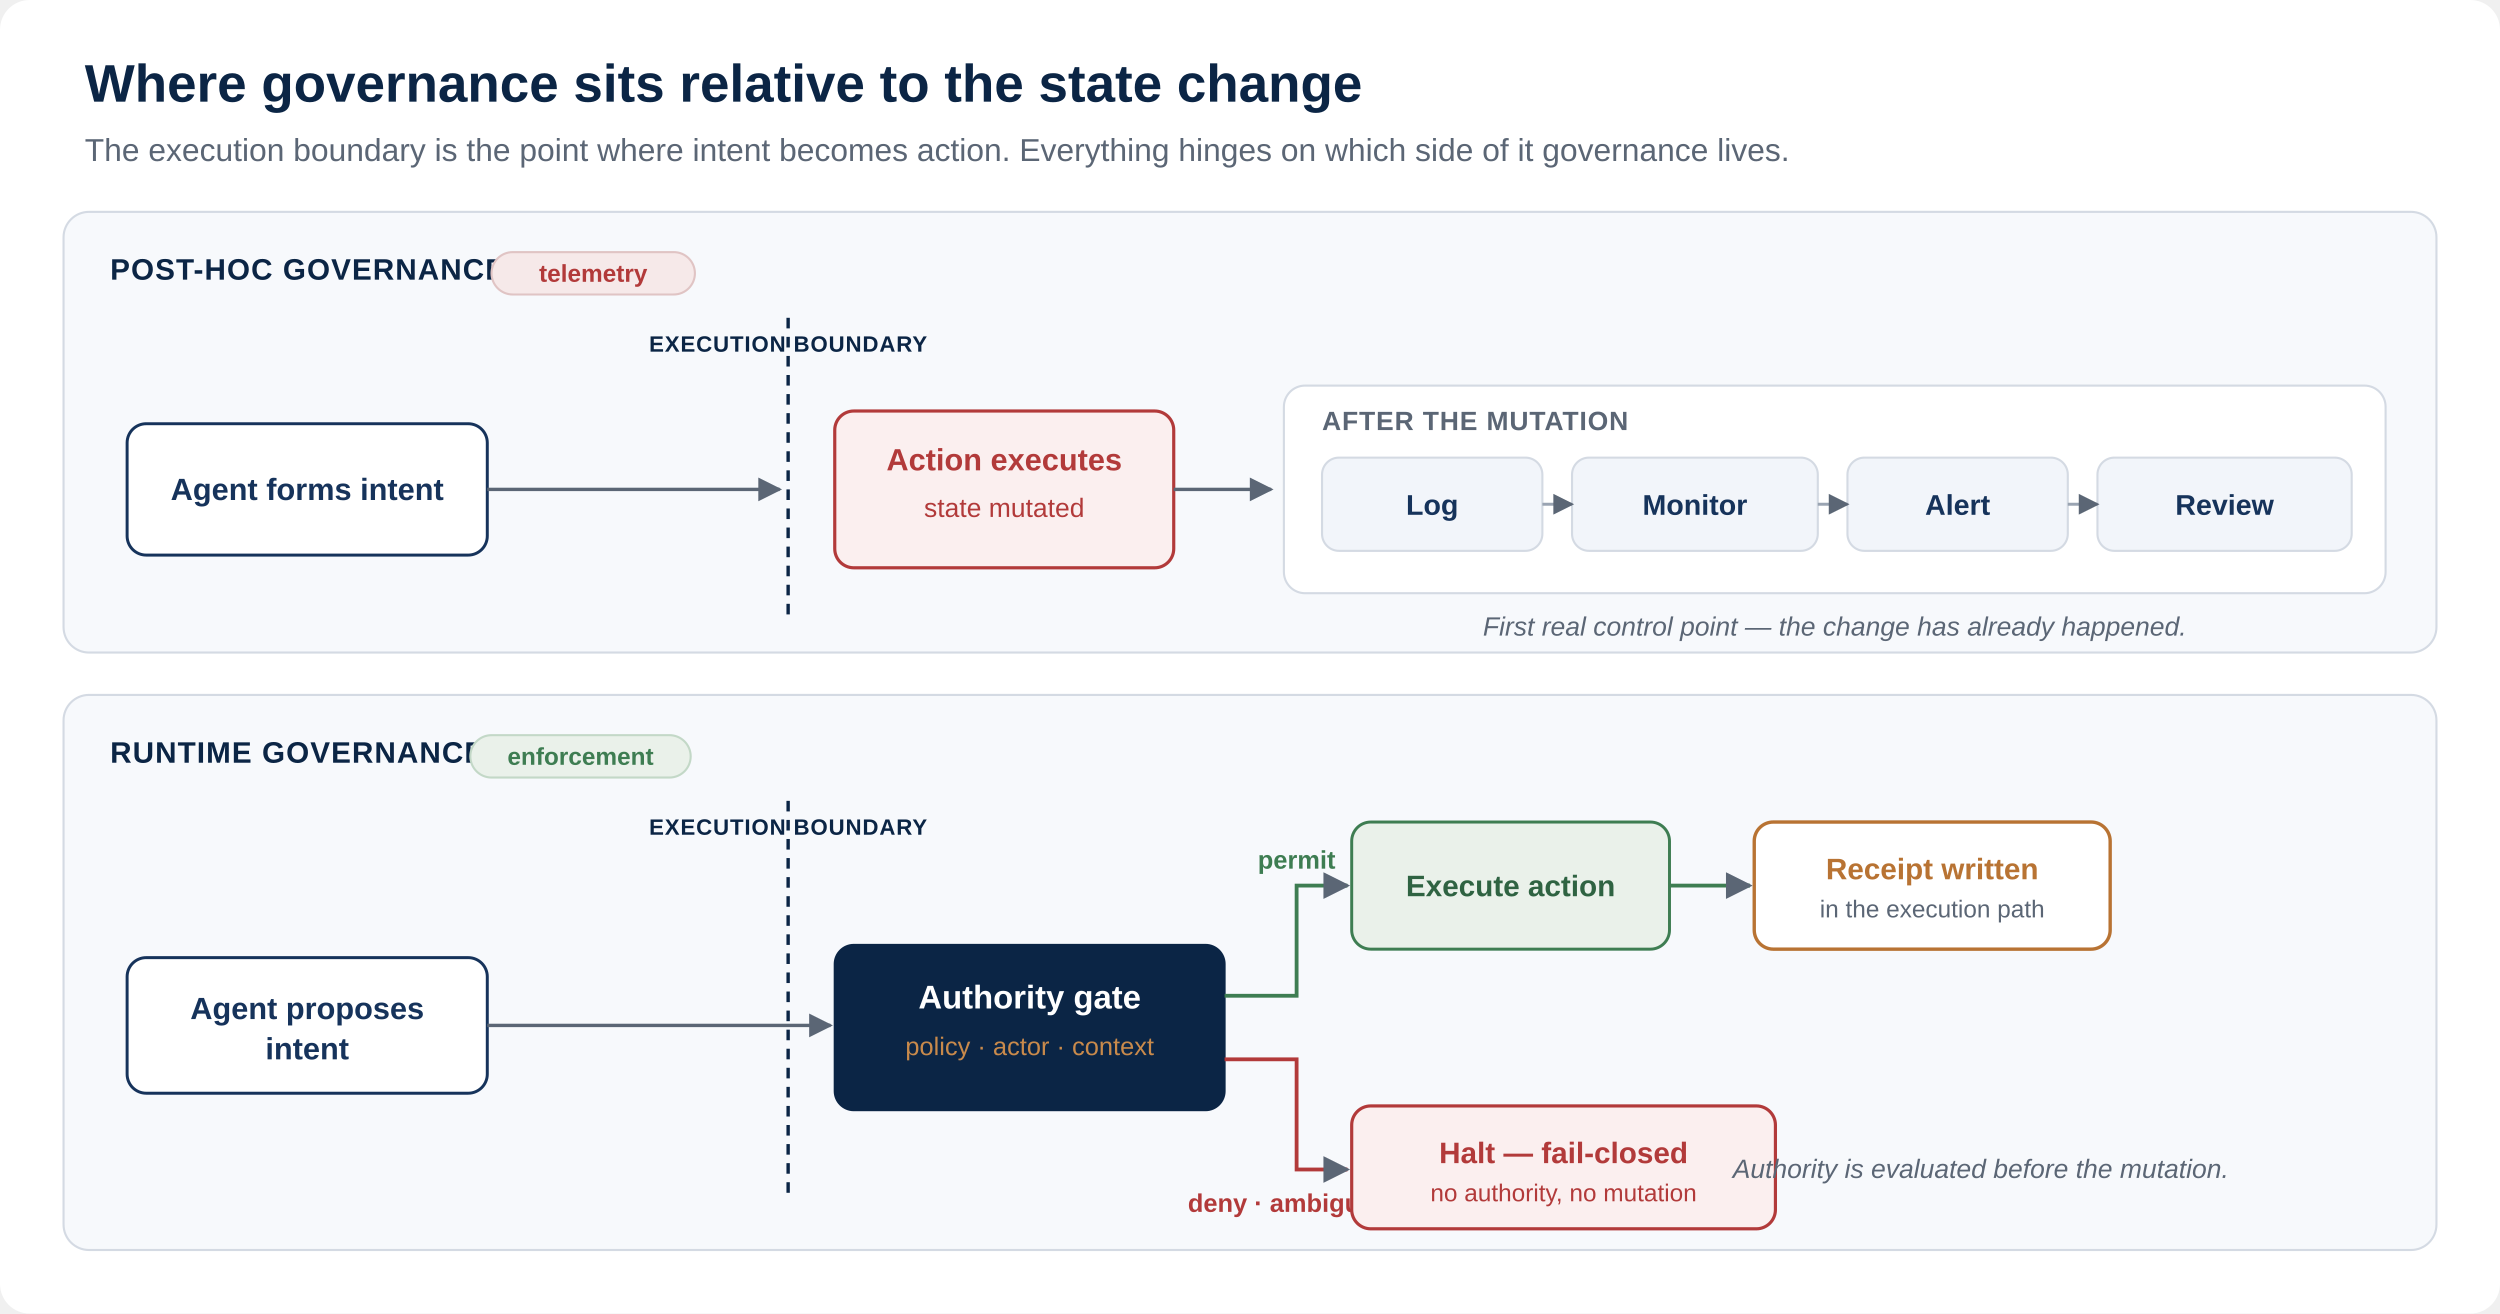
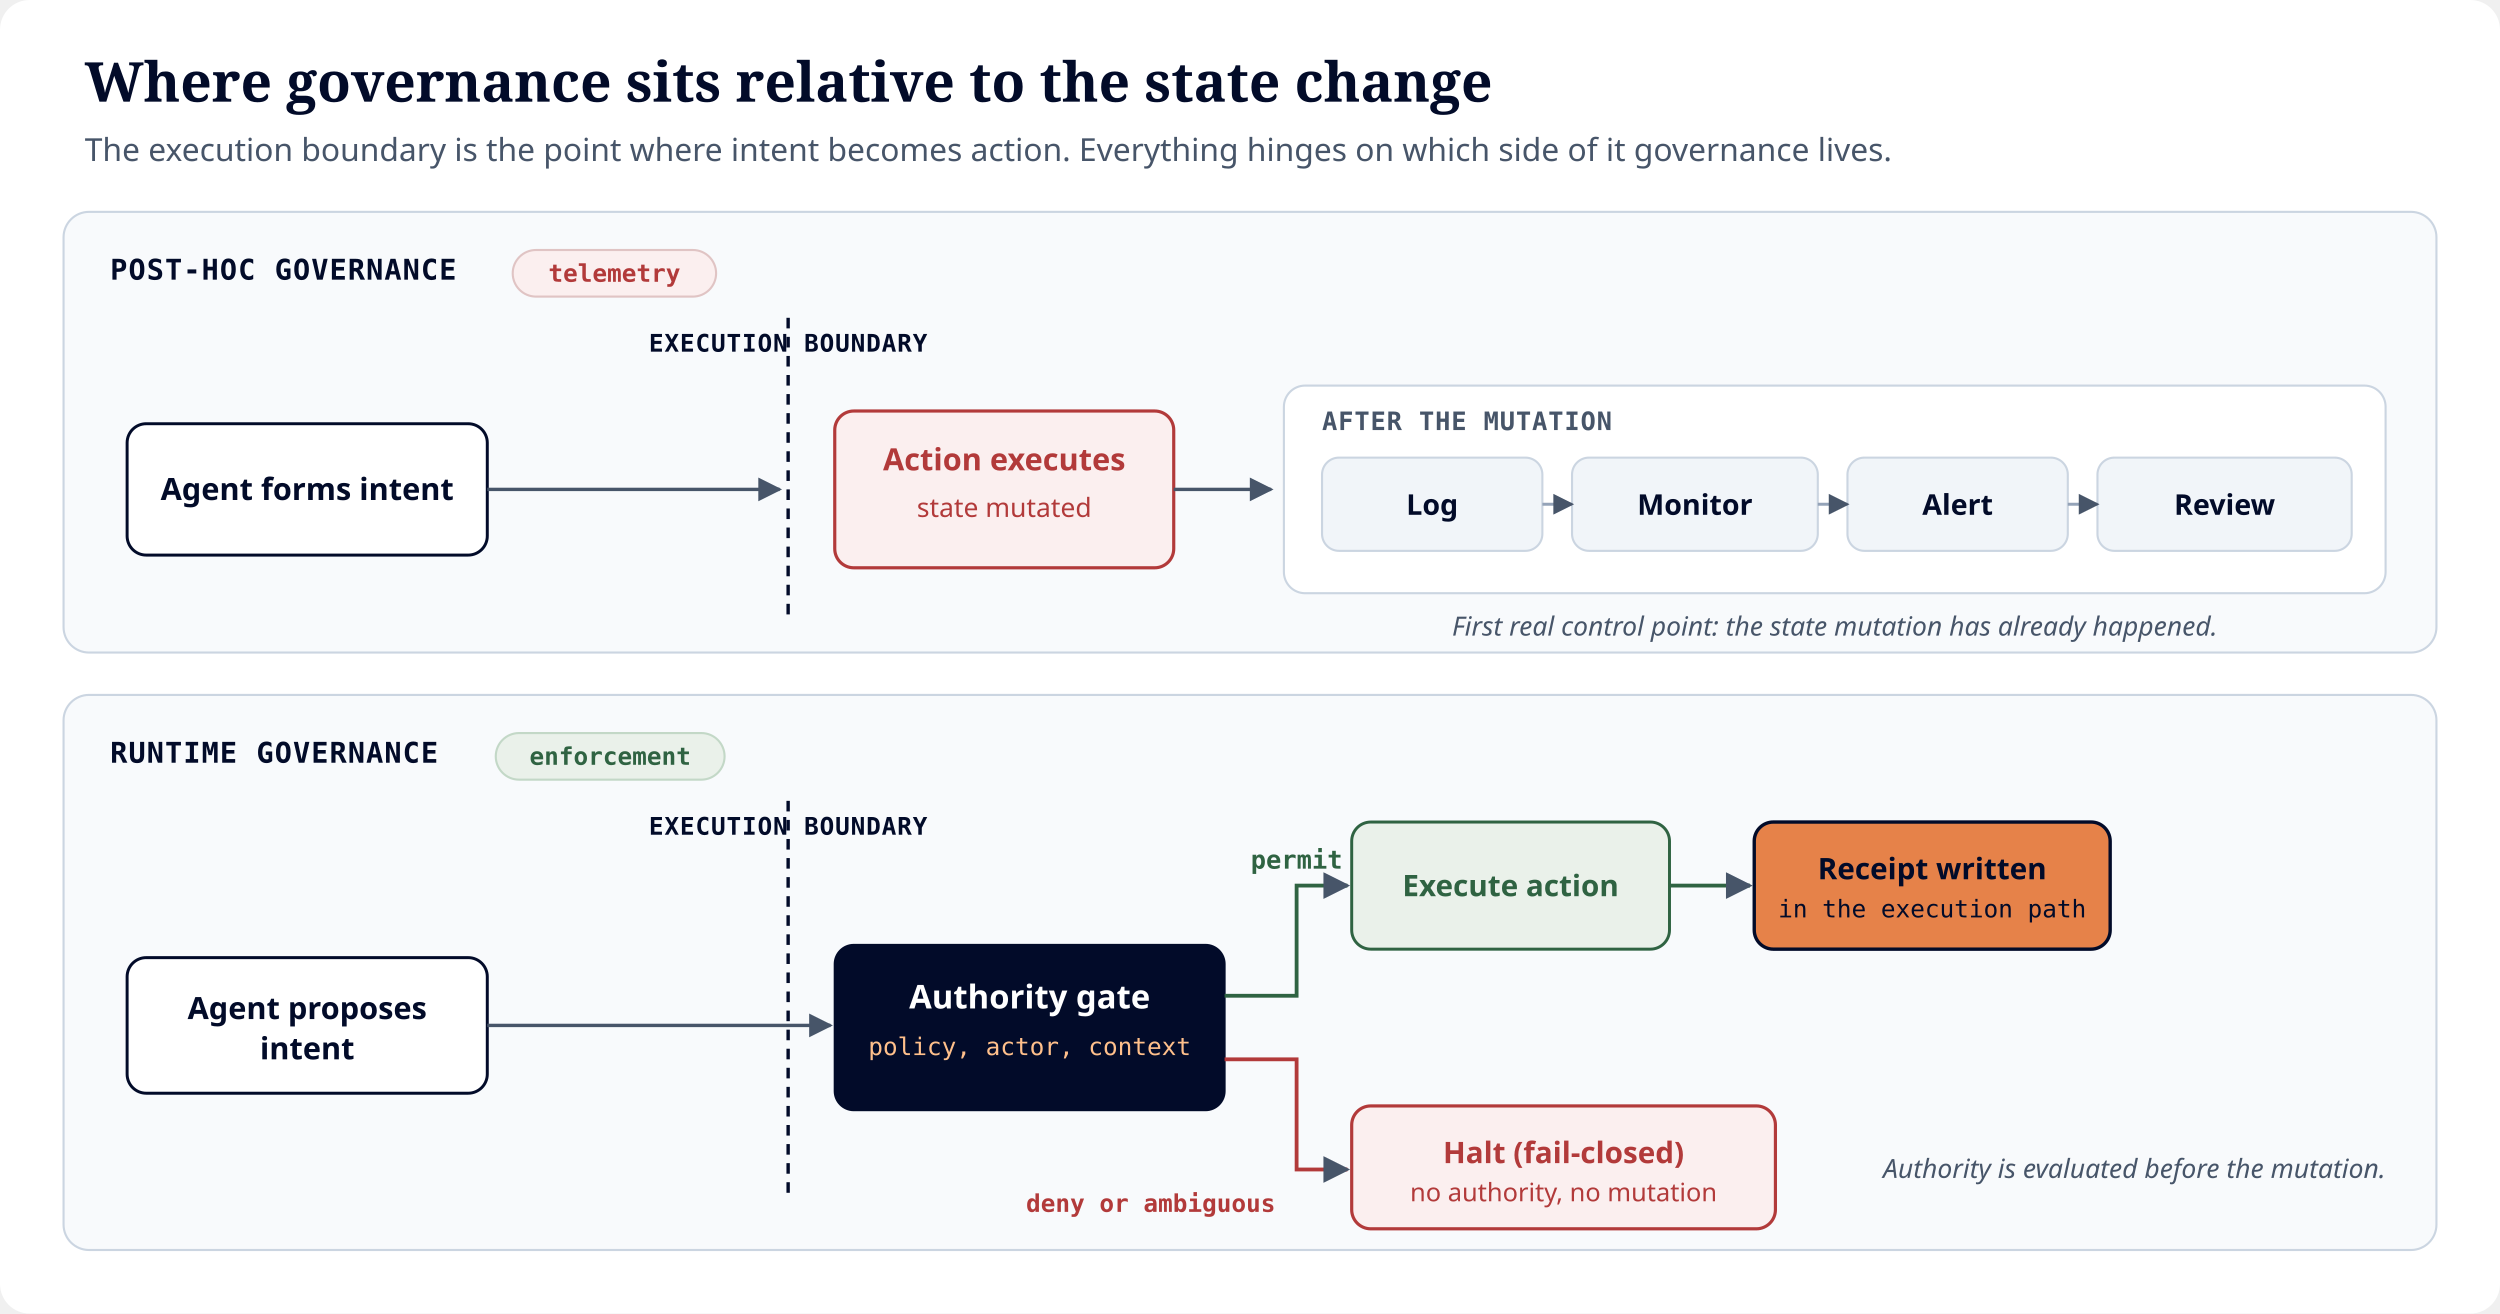
- <svg xmlns="http://www.w3.org/2000/svg" viewBox="0 0 1180 620" role="img" aria-labelledby="d1title d1desc" font-family="Arial, Helvetica, sans-serif">
+ <svg xmlns="http://www.w3.org/2000/svg" viewBox="0 0 1180 620" role="img" aria-labelledby="d1title d1desc" font-family="'IBM Plex Sans', system-ui, sans-serif">
  <defs>
    <marker id="arrow" viewBox="0 0 10 10" refX="9" refY="5" markerWidth="7" markerHeight="7" orient="auto-start-reverse">
-       <path d="M0,0 L10,5 L0,10 z" fill="#5B6675" />
+       <path d="M0,0 L10,5 L0,10 z" fill="#475569" />
    </marker>
    <marker id="arrowNavy" viewBox="0 0 10 10" refX="9" refY="5" markerWidth="7" markerHeight="7" orient="auto-start-reverse">
-       <path d="M0,0 L10,5 L0,10 z" fill="#0B2545" />
+       <path d="M0,0 L10,5 L0,10 z" fill="#020B29" />
    </marker>
  </defs>
  <rect x="0" y="0" width="1180" height="620" rx="14" fill="#FFFFFF" />
-   <text x="40" y="48" font-size="25" font-weight="700" fill="#0B2545">Where governance sits relative to the state change</text>
-   <text x="40" y="76" font-size="15" fill="#5B6675">The execution boundary is the point where intent becomes action. Everything hinges on which side of it governance lives.</text>
-   <rect x="30" y="100" width="1120" height="208" rx="12" fill="#F7F9FC" stroke="#D4DAE3" />
-   <text x="52" y="132" font-size="14" font-weight="700" fill="#0B2545" letter-spacing="0.5">POST-HOC GOVERNANCE</text>
-   <rect x="232" y="119" width="96" height="20" rx="10" fill="#F6E9E9" stroke="#E0C4C4" />
-   <text x="280" y="133" font-size="11.5" font-weight="700" fill="#B23A3A" text-anchor="middle">telemetry</text>
-   <line x1="372" y1="150" x2="372" y2="292" stroke="#0B2545" stroke-width="1.6" stroke-dasharray="5 4" />
-   <text x="372" y="166" font-size="10.5" font-weight="700" fill="#0B2545" text-anchor="middle" letter-spacing="0.4">EXECUTION BOUNDARY</text>
-   <rect x="60" y="200" width="170" height="62" rx="9" fill="#FFFFFF" stroke="#16335B" stroke-width="1.4" />
-   <text x="145" y="236" font-size="14.5" font-weight="600" fill="#16335B" text-anchor="middle">Agent forms intent</text>
-   <line x1="230" y1="231" x2="368" y2="231" stroke="#5B6675" stroke-width="1.6" marker-end="url(#arrow)" />
+   <text x="40" y="48" font-family="'Newsreader', Georgia, serif" font-size="26" font-weight="700" fill="#020B29">Where governance sits relative to the state change</text>
+   <text x="40" y="76" font-size="15" fill="#475569">The execution boundary is the point where intent becomes action. Everything hinges on which side of it governance lives.</text>
+   <rect x="30" y="100" width="1120" height="208" rx="12" fill="#F8FAFC" stroke="#CBD5E1" />
+   <text x="52" y="132" font-family="'JetBrains Mono', monospace" font-size="13.5" font-weight="700" fill="#020B29" letter-spacing="0.5">POST-HOC GOVERNANCE</text>
+   <rect x="242" y="118" width="96" height="22" rx="11" fill="#FBEFEF" stroke="#E0C4C4" />
+   <text x="290" y="133" font-family="'JetBrains Mono', monospace" font-size="11.5" font-weight="700" fill="#B23A3A" text-anchor="middle">telemetry</text>
+   <line x1="372" y1="150" x2="372" y2="292" stroke="#020B29" stroke-width="1.6" stroke-dasharray="5 4" />
+   <text x="372" y="166" font-family="'JetBrains Mono', monospace" font-size="11.5" font-weight="700" fill="#020B29" text-anchor="middle" letter-spacing="0.4">EXECUTION BOUNDARY</text>
+   <rect x="60" y="200" width="170" height="62" rx="9" fill="#FFFFFF" stroke="#020B29" stroke-width="1.4" />
+   <text x="145" y="236" font-size="14.5" font-weight="600" fill="#020B29" text-anchor="middle">Agent forms intent</text>
+   <line x1="230" y1="231" x2="368" y2="231" stroke="#475569" stroke-width="1.6" marker-end="url(#arrow)" />
  <rect x="394" y="194" width="160" height="74" rx="9" fill="#FBEFEF" stroke="#B23A3A" stroke-width="1.5" />
  <text x="474" y="222" font-size="14.5" font-weight="700" fill="#B23A3A" text-anchor="middle">Action executes</text>
  <text x="474" y="244" font-size="12.5" fill="#B23A3A" text-anchor="middle">state mutated</text>
-   <line x1="554" y1="231" x2="600" y2="231" stroke="#5B6675" stroke-width="1.6" marker-end="url(#arrow)" />
-   <rect x="606" y="182" width="520" height="98" rx="10" fill="#FFFFFF" stroke="#D4DAE3" />
-   <text x="624" y="203" font-size="12.5" font-weight="700" fill="#5B6675" letter-spacing="0.4">AFTER THE MUTATION</text>
-   <g font-size="13.5" fill="#16335B" font-weight="600" text-anchor="middle">
-     <rect x="624" y="216" width="104" height="44" rx="8" fill="#F2F5FA" stroke="#D4DAE3" />
+   <line x1="554" y1="231" x2="600" y2="231" stroke="#475569" stroke-width="1.6" marker-end="url(#arrow)" />
+   <rect x="606" y="182" width="520" height="98" rx="10" fill="#FFFFFF" stroke="#CBD5E1" />
+   <text x="624" y="203" font-family="'JetBrains Mono', monospace" font-size="12" font-weight="700" fill="#475569" letter-spacing="0.4">AFTER THE MUTATION</text>
+   <g font-size="13.5" fill="#020B29" font-weight="600" text-anchor="middle">
+     <rect x="624" y="216" width="104" height="44" rx="8" fill="#F1F5F9" stroke="#CBD5E1" />
    <text x="676" y="243">Log</text>
-     <rect x="742" y="216" width="116" height="44" rx="8" fill="#F2F5FA" stroke="#D4DAE3" />
+     <rect x="742" y="216" width="116" height="44" rx="8" fill="#F1F5F9" stroke="#CBD5E1" />
    <text x="800" y="243">Monitor</text>
-     <rect x="872" y="216" width="104" height="44" rx="8" fill="#F2F5FA" stroke="#D4DAE3" />
+     <rect x="872" y="216" width="104" height="44" rx="8" fill="#F1F5F9" stroke="#CBD5E1" />
    <text x="924" y="243">Alert</text>
-     <rect x="990" y="216" width="120" height="44" rx="8" fill="#F2F5FA" stroke="#D4DAE3" />
+     <rect x="990" y="216" width="120" height="44" rx="8" fill="#F1F5F9" stroke="#CBD5E1" />
    <text x="1050" y="243">Review</text>
  </g>
-   <line x1="728" y1="238" x2="742" y2="238" stroke="#9AA4B2" stroke-width="1.4" marker-end="url(#arrow)" />
-   <line x1="858" y1="238" x2="872" y2="238" stroke="#9AA4B2" stroke-width="1.4" marker-end="url(#arrow)" />
-   <line x1="976" y1="238" x2="990" y2="238" stroke="#9AA4B2" stroke-width="1.4" marker-end="url(#arrow)" />
-   <text x="866" y="300" font-size="12.5" fill="#5B6675" text-anchor="middle" font-style="italic">First real control point — the change has already happened.</text>
-   <rect x="30" y="328" width="1120" height="262" rx="12" fill="#F7F9FC" stroke="#D4DAE3" />
-   <text x="52" y="360" font-size="14" font-weight="700" fill="#0B2545" letter-spacing="0.5">RUNTIME GOVERNANCE</text>
-   <rect x="222" y="347" width="104" height="20" rx="10" fill="#EAF1EA" stroke="#C3D8C7" />
-   <text x="274" y="361" font-size="11.5" font-weight="700" fill="#3E7D52" text-anchor="middle">enforcement</text>
-   <line x1="372" y1="378" x2="372" y2="566" stroke="#0B2545" stroke-width="1.6" stroke-dasharray="5 4" />
-   <text x="372" y="394" font-size="10.5" font-weight="700" fill="#0B2545" text-anchor="middle" letter-spacing="0.4">EXECUTION BOUNDARY</text>
-   <rect x="60" y="452" width="170" height="64" rx="9" fill="#FFFFFF" stroke="#16335B" stroke-width="1.4" />
-   <text x="145" y="481" font-size="14.5" font-weight="600" fill="#16335B" text-anchor="middle">Agent proposes</text>
-   <text x="145" y="500" font-size="14.5" font-weight="600" fill="#16335B" text-anchor="middle">intent</text>
-   <line x1="230" y1="484" x2="392" y2="484" stroke="#5B6675" stroke-width="1.6" marker-end="url(#arrow)" />
-   <rect x="394" y="446" width="184" height="78" rx="9" fill="#0B2545" stroke="#0B2545" />
+   <line x1="728" y1="238" x2="742" y2="238" stroke="#94A3B8" stroke-width="1.4" marker-end="url(#arrow)" />
+   <line x1="858" y1="238" x2="872" y2="238" stroke="#94A3B8" stroke-width="1.4" marker-end="url(#arrow)" />
+   <line x1="976" y1="238" x2="990" y2="238" stroke="#94A3B8" stroke-width="1.4" marker-end="url(#arrow)" />
+   <text x="866" y="300" font-size="12.5" fill="#475569" text-anchor="middle" font-style="italic">First real control point: the state mutation has already happened.</text>
+   <rect x="30" y="328" width="1120" height="262" rx="12" fill="#F8FAFC" stroke="#CBD5E1" />
+   <text x="52" y="360" font-family="'JetBrains Mono', monospace" font-size="13.5" font-weight="700" fill="#020B29" letter-spacing="0.5">RUNTIME GOVERNANCE</text>
+   <rect x="234" y="346" width="108" height="22" rx="11" fill="#EAF1EA" stroke="#C3D8C7" />
+   <text x="288" y="361" font-family="'JetBrains Mono', monospace" font-size="11.5" font-weight="700" fill="#2F6342" text-anchor="middle">enforcement</text>
+   <line x1="372" y1="378" x2="372" y2="566" stroke="#020B29" stroke-width="1.6" stroke-dasharray="5 4" />
+   <text x="372" y="394" font-family="'JetBrains Mono', monospace" font-size="11.5" font-weight="700" fill="#020B29" text-anchor="middle" letter-spacing="0.4">EXECUTION BOUNDARY</text>
+   <rect x="60" y="452" width="170" height="64" rx="9" fill="#FFFFFF" stroke="#020B29" stroke-width="1.4" />
+   <text x="145" y="481" font-size="14.5" font-weight="600" fill="#020B29" text-anchor="middle">Agent proposes</text>
+   <text x="145" y="500" font-size="14.5" font-weight="600" fill="#020B29" text-anchor="middle">intent</text>
+   <line x1="230" y1="484" x2="392" y2="484" stroke="#475569" stroke-width="1.6" marker-end="url(#arrow)" />
+   <rect x="394" y="446" width="184" height="78" rx="9" fill="#020B29" stroke="#020B29" />
  <text x="486" y="476" font-size="15.5" font-weight="700" fill="#FFFFFF" text-anchor="middle">Authority gate</text>
-   <text x="486" y="498" font-size="12" fill="#C98A4B" text-anchor="middle">policy · actor · context</text>
-   <path d="M578,470 H612 V418 H636" fill="none" stroke="#3E7D52" stroke-width="1.8" marker-end="url(#arrow)" />
-   <text x="612" y="410" font-size="12" font-weight="700" fill="#3E7D52" text-anchor="middle">permit</text>
-   <rect x="638" y="388" width="150" height="60" rx="9" fill="#EAF1EA" stroke="#3E7D52" stroke-width="1.4" />
+   <text x="486" y="498" font-family="'JetBrains Mono', monospace" font-size="11.5" fill="#FFC08B" text-anchor="middle">policy, actor, context</text>
+   <path d="M578,470 H612 V418 H636" fill="none" stroke="#2F6342" stroke-width="1.8" marker-end="url(#arrow)" />
+   <text x="612" y="410" font-family="'JetBrains Mono', monospace" font-size="12" font-weight="700" fill="#2F6342" text-anchor="middle">permit</text>
+   <rect x="638" y="388" width="150" height="60" rx="9" fill="#EAF1EA" stroke="#2F6342" stroke-width="1.4" />
  <text x="713" y="423" font-size="14" font-weight="600" fill="#2F6342" text-anchor="middle">Execute action</text>
-   <line x1="788" y1="418" x2="826" y2="418" stroke="#3E7D52" stroke-width="1.8" marker-end="url(#arrow)" />
-   <rect x="828" y="388" width="168" height="60" rx="9" fill="#FFFFFF" stroke="#B87333" stroke-width="1.6" />
-   <text x="912" y="415" font-size="14" font-weight="700" fill="#B87333" text-anchor="middle">Receipt written</text>
-   <text x="912" y="433" font-size="11.5" fill="#5B6675" text-anchor="middle">in the execution path</text>
+   <line x1="788" y1="418" x2="826" y2="418" stroke="#2F6342" stroke-width="1.8" marker-end="url(#arrow)" />
+   <rect x="828" y="388" width="168" height="60" rx="9" fill="#E68249" stroke="#020B29" stroke-width="1.6" />
+   <text x="912" y="415" font-size="14" font-weight="700" fill="#020B29" text-anchor="middle">Receipt written</text>
+   <text x="912" y="433" font-family="'JetBrains Mono', monospace" font-size="11.5" fill="#020B29" text-anchor="middle">in the execution path</text>
  <path d="M578,500 H612 V552 H636" fill="none" stroke="#B23A3A" stroke-width="1.8" marker-end="url(#arrow)" />
-   <text x="612" y="572" font-size="12" font-weight="700" fill="#B23A3A" text-anchor="middle">deny · ambiguous</text>
+   <text x="602" y="572" font-family="'JetBrains Mono', monospace" font-size="11.5" font-weight="700" fill="#B23A3A" text-anchor="end">deny or ambiguous</text>
  <rect x="638" y="522" width="200" height="58" rx="9" fill="#FBEFEF" stroke="#B23A3A" stroke-width="1.5" />
-   <text x="738" y="549" font-size="14" font-weight="700" fill="#B23A3A" text-anchor="middle">Halt — fail-closed</text>
-   <text x="738" y="567" font-size="11.5" fill="#B23A3A" text-anchor="middle">no authority, no mutation</text>
-   <text x="1052" y="556" font-size="12.5" fill="#5B6675" text-anchor="end" font-style="italic">Authority is evaluated before the mutation.</text>
+   <text x="738" y="549" font-size="14" font-weight="700" fill="#B23A3A" text-anchor="middle">Halt (fail-closed)</text>
+   <text x="738" y="567" font-size="12" fill="#B23A3A" text-anchor="middle">no authority, no mutation</text>
+   <text x="1126" y="556" font-size="12.5" fill="#475569" text-anchor="end" font-style="italic">Authority is evaluated before the mutation.</text>
</svg>
